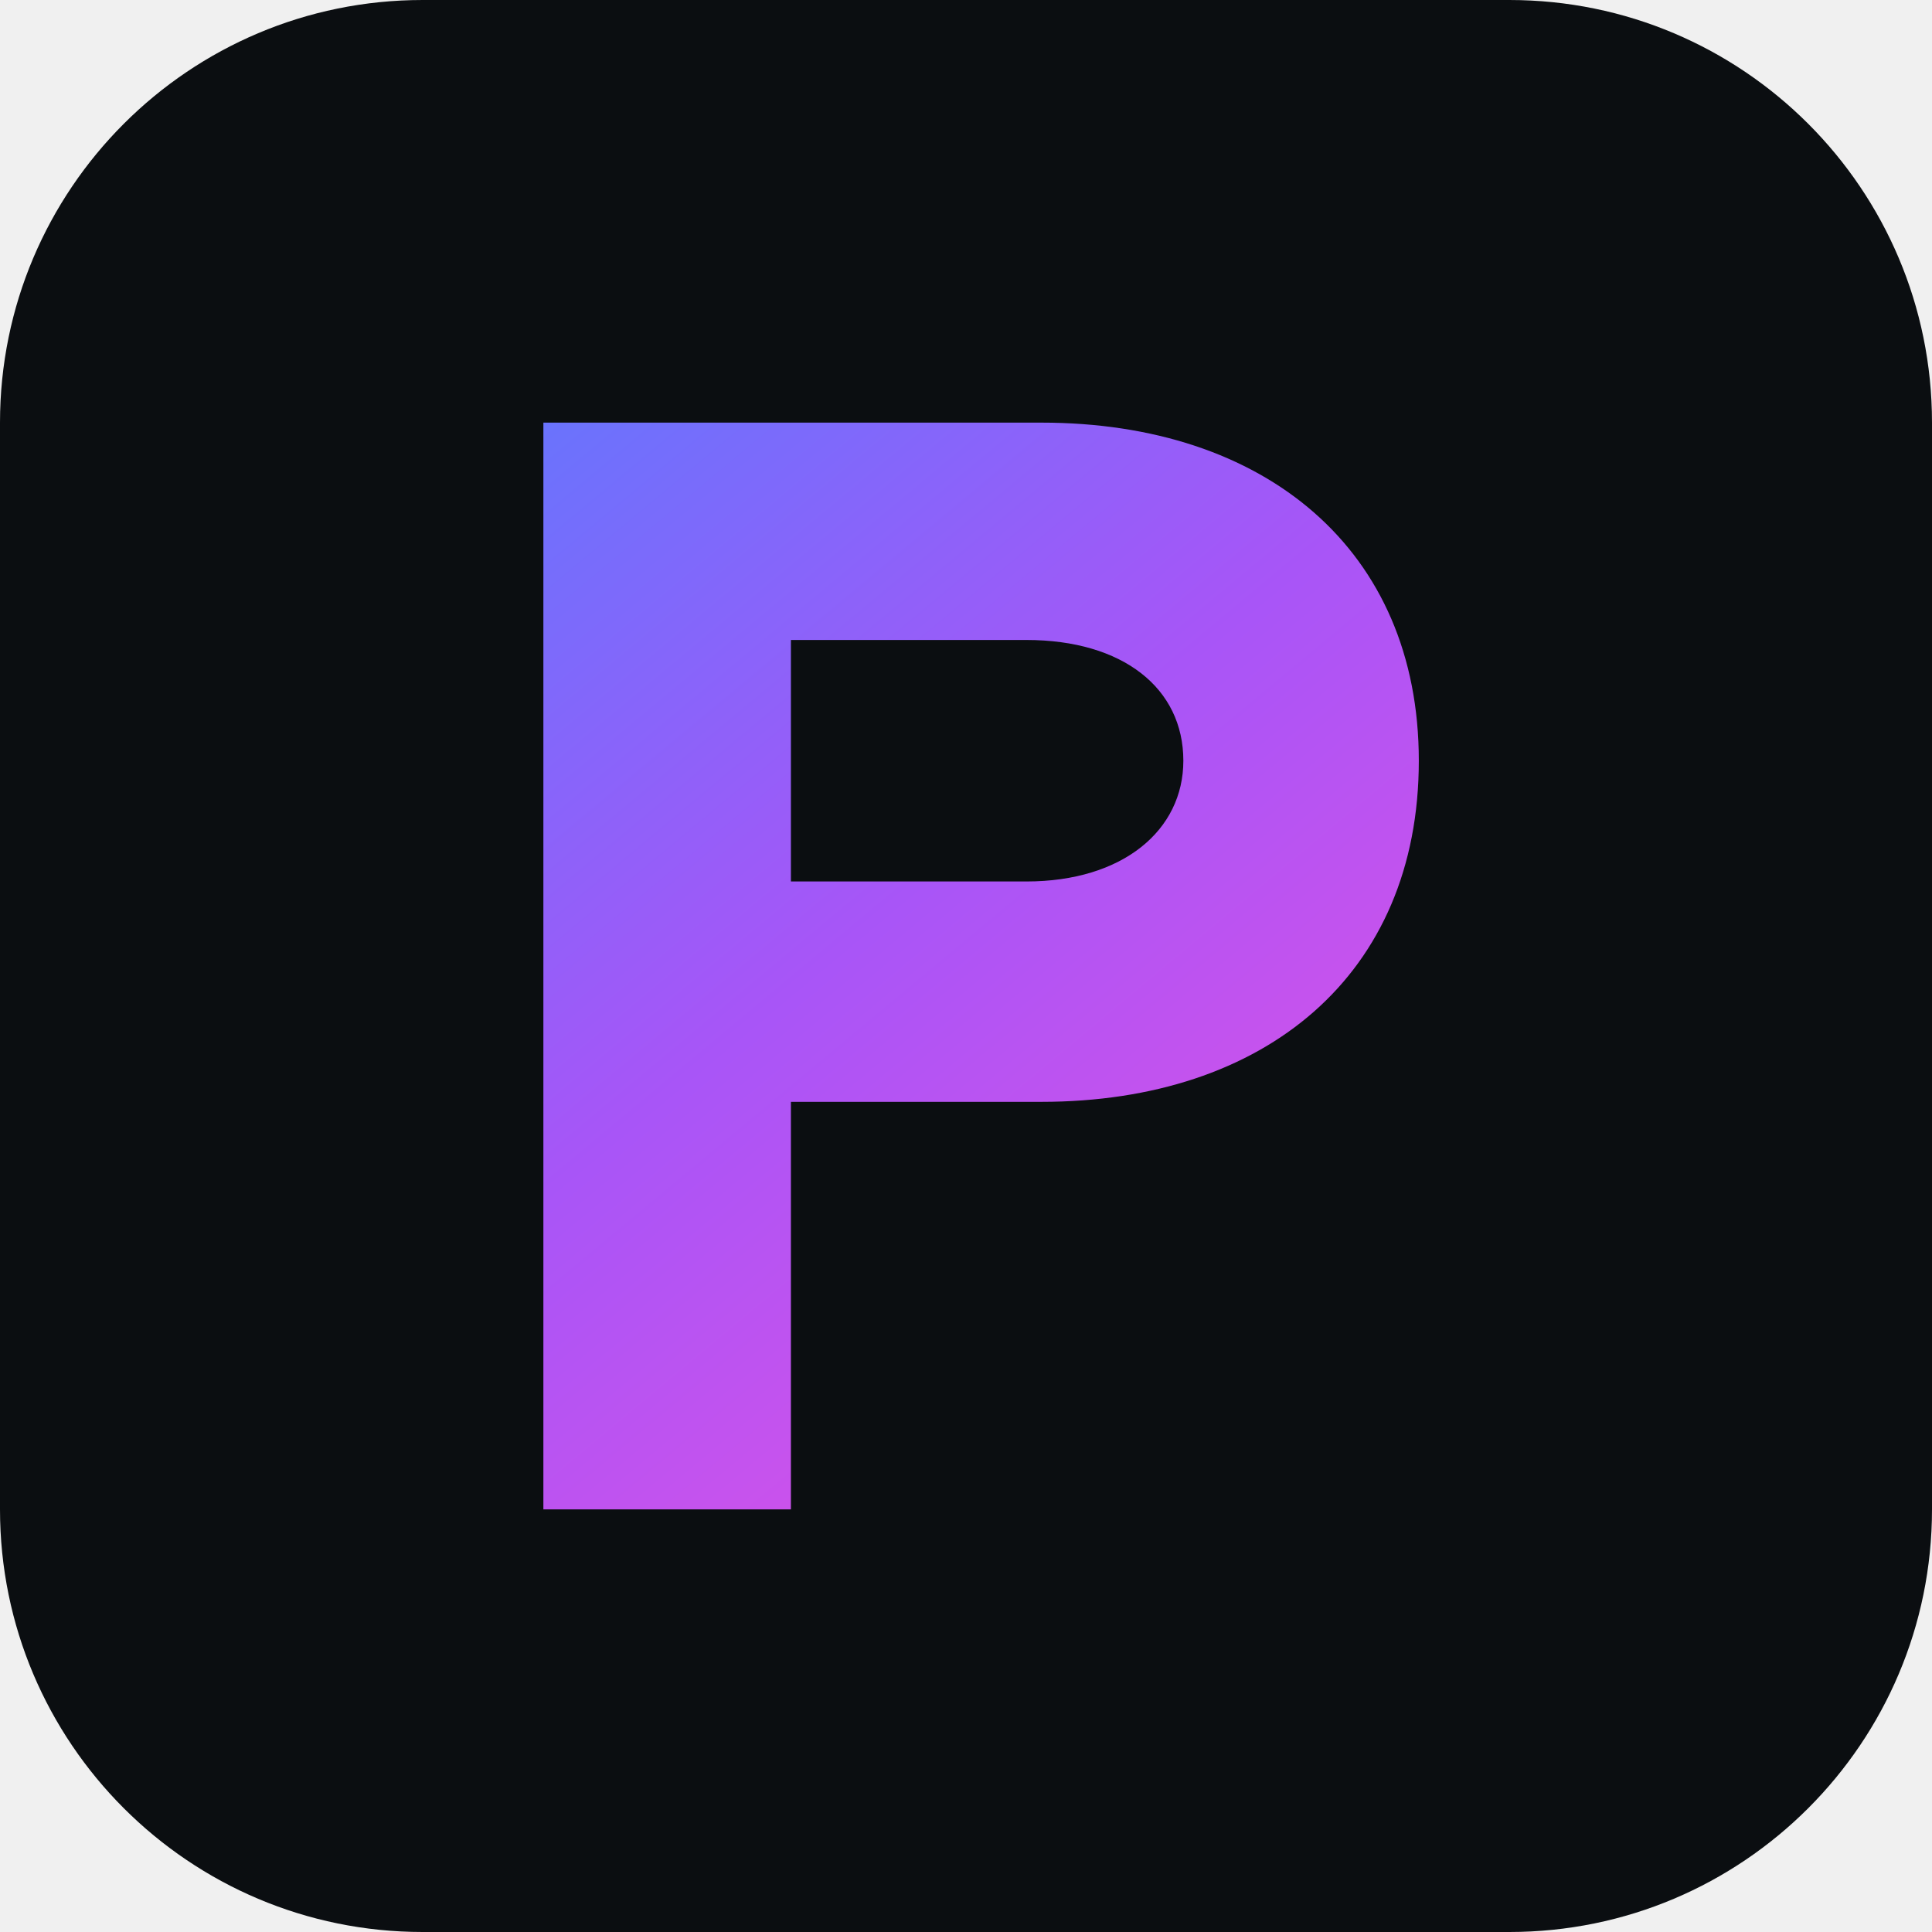
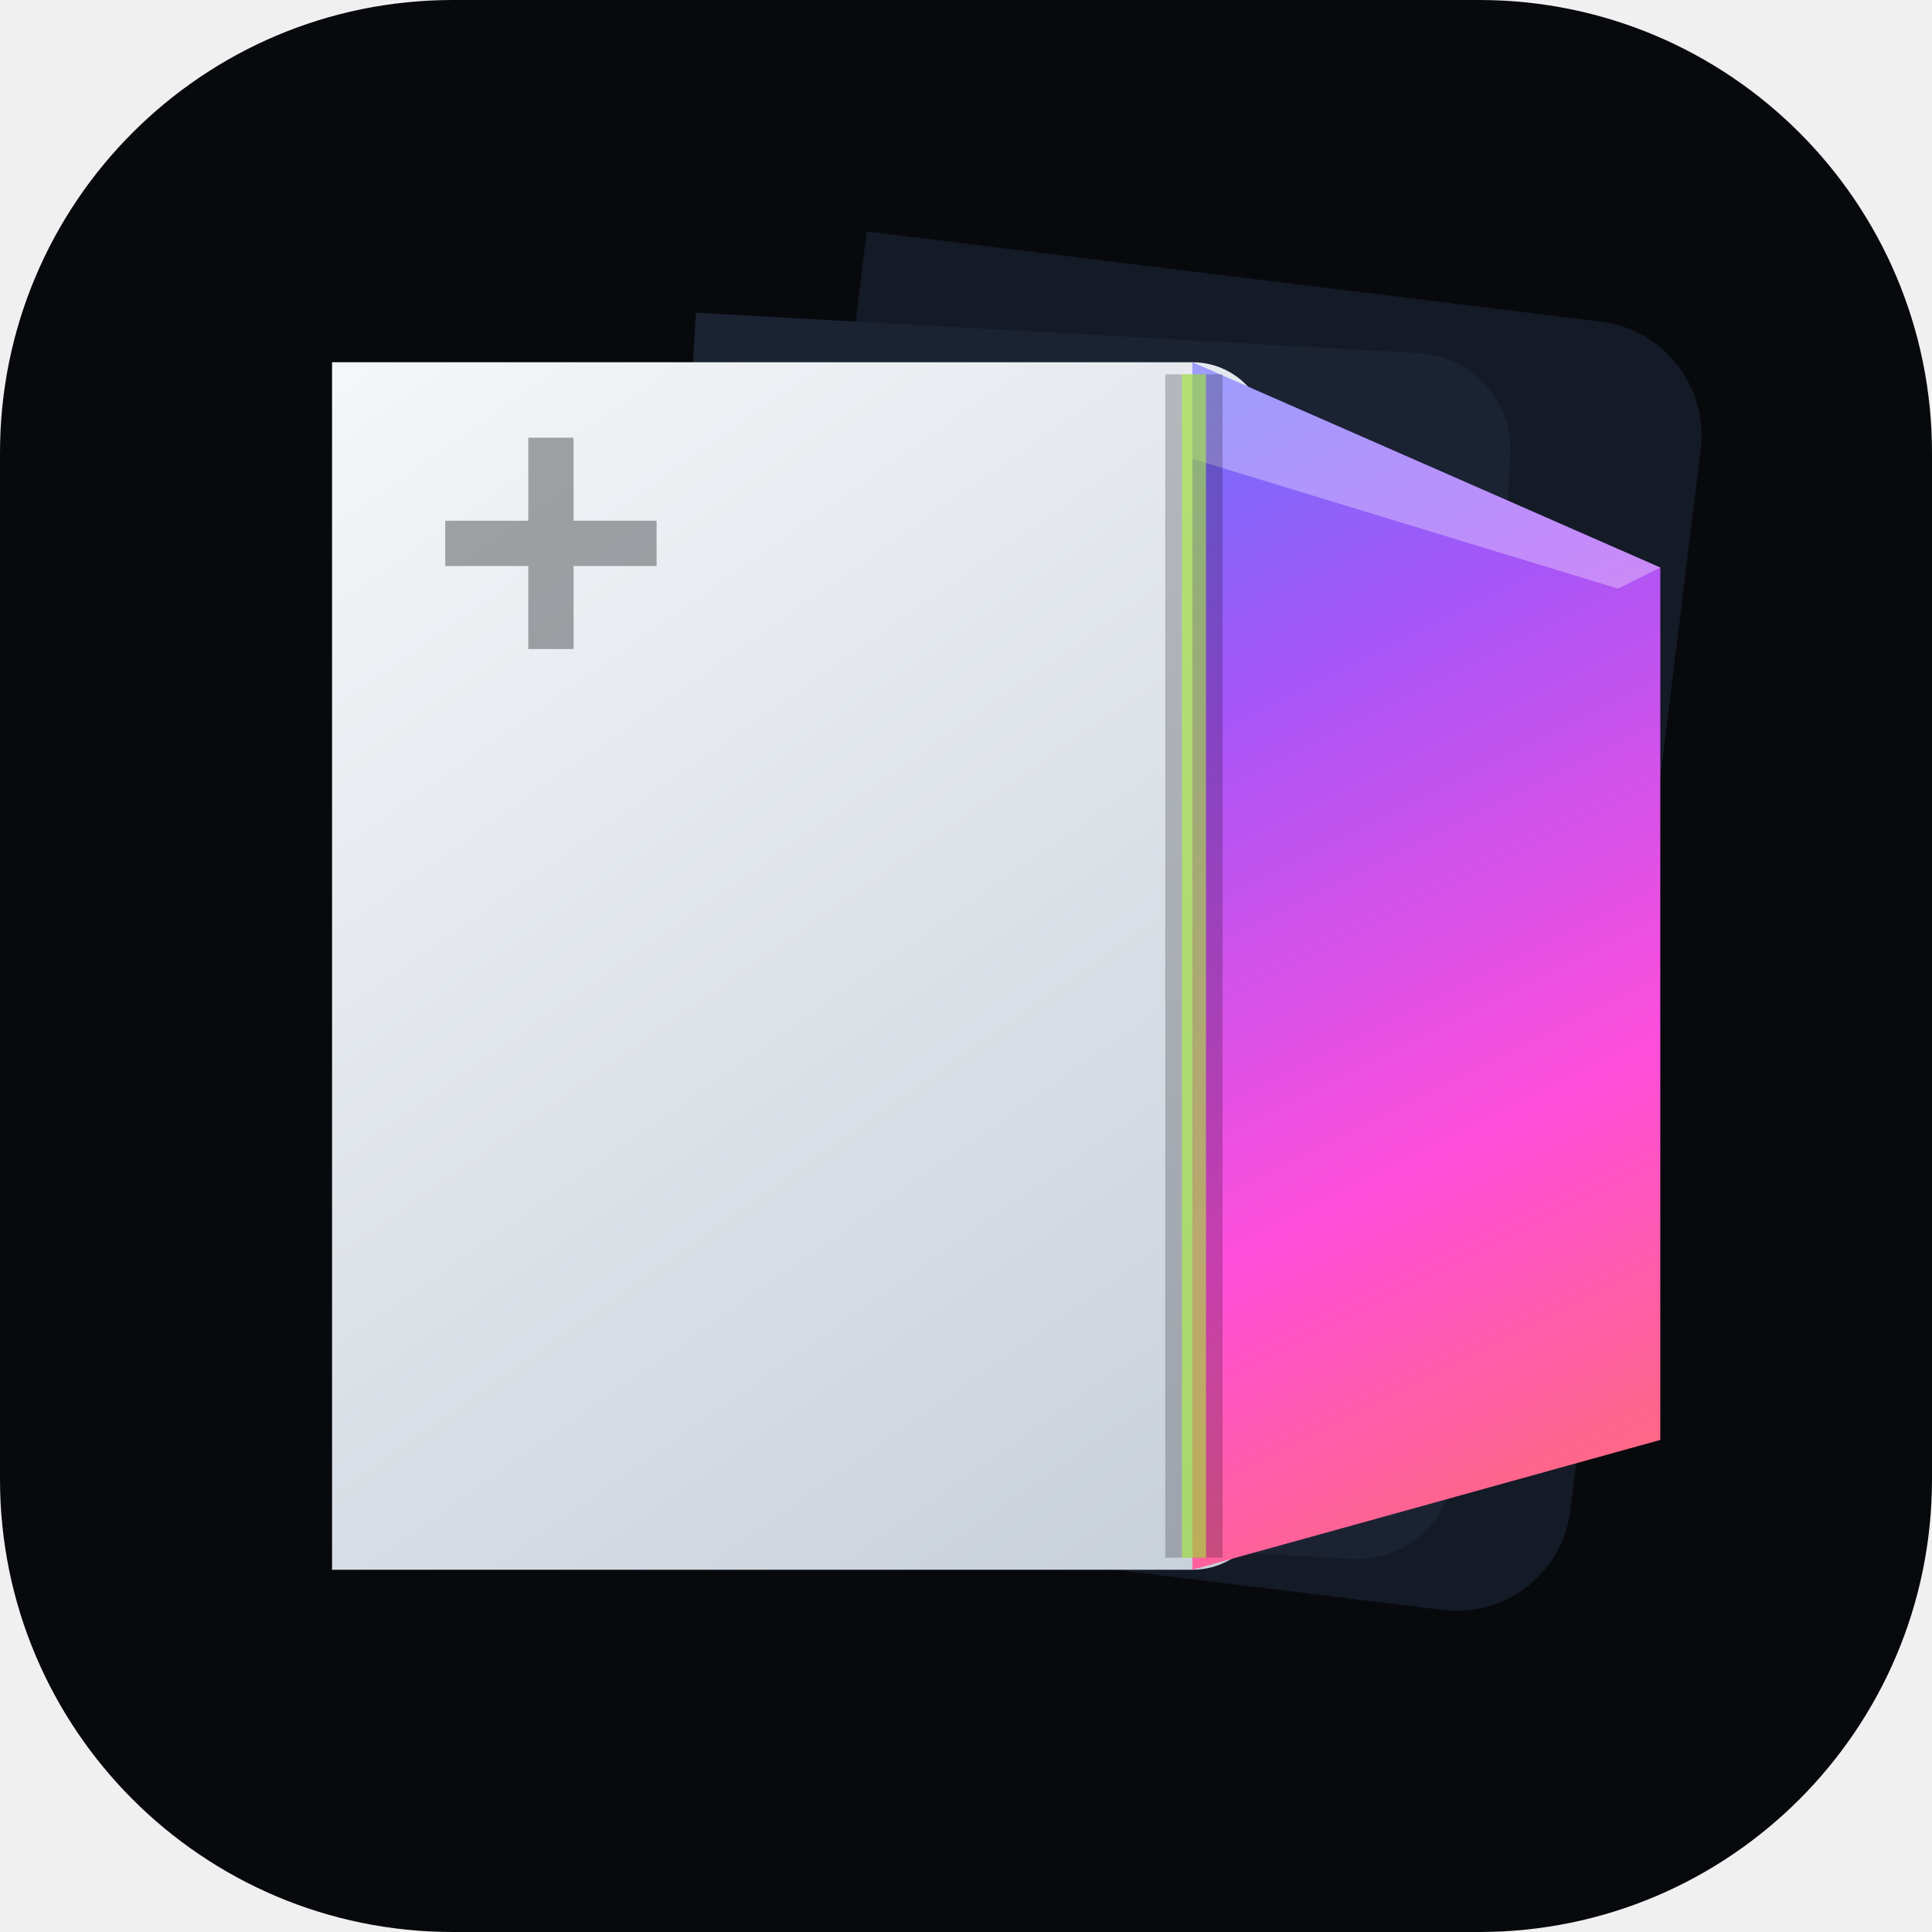
<svg xmlns="http://www.w3.org/2000/svg" viewBox="0 0 64 64" fill="none">
-   <rect width="64" height="64" rx="14" fill="#0B0E11" />
+   <rect width="64" height="64" rx="15" fill="#07090d" />
  <defs>
-     <linearGradient id="g" x1="12" y1="8" x2="52" y2="56" gradientUnits="userSpaceOnUse">
+     <linearGradient id="fold" x1="34" y1="8" x2="58" y2="56" gradientUnits="userSpaceOnUse">
      <stop stop-color="#4F80FF" />
-       <stop offset="0.45" stop-color="#A855F7" />
-       <stop offset="1" stop-color="#FF4EDB" />
+       <stop offset="0.32" stop-color="#A855F7" />
+       <stop offset="0.62" stop-color="#FF4EDB" />
+       <stop offset="1" stop-color="#FF7A45" />
+     </linearGradient>
+     <linearGradient id="edge" x1="12" y1="12" x2="40" y2="52" gradientUnits="userSpaceOnUse">
+       <stop stop-color="#f4f6f8" />
+       <stop offset="1" stop-color="#c8d0da" />
    </linearGradient>
  </defs>
-   <path fill="url(#g)" d="M18 14h16.5c7.4 0 12.5 4.2 12.5 11.2 0 7.1-5.1 11.3-12.5 11.3H26.2V50H18V14zm8.2 15.2h7.8c3.2 0 5.2-1.7 5.2-4 0-2.4-2-4-5.2-4h-7.8v8z" />
+   <path d="M26 9h24.5a3.8 3.8 0 0 1 3.8 3.8v35.4a3.8 3.8 0 0 1-3.8 3.8H26V9z" fill="#141a26" transform="rotate(7 38.25 30.5)" />
+   <path d="M22 11h24a3.2 3.2 0 0 1 3.2 3.2v33.6a3.2 3.2 0 0 1-3.2 3.2H22V11z" fill="#1b2333" transform="rotate(3.2 34 29.5)" />
+   <path d="M11 12h28.5a2.5 2.5 0 0 1 2.5 2.5v35a2.5 2.5 0 0 1-2.5 2.5H11V12z" fill="url(#edge)" />
+   <path d="M39.5 12 55 18.8v28.9L39.5 52V12z" fill="url(#fold)" />
+   <path d="M39.5 12 55 18.8l-1.4.7L39.5 15.2V12z" fill="#fff" fill-opacity="0.32" />
+   <path d="M38.6 12.4h1.9V51.6h-1.9z" fill="#07090d" fill-opacity="0.22" />
+   <path d="M39.15 12.4h0.8V51.6h-0.8z" fill="#b2ff3a" fill-opacity="0.55" />
+   <path d="M15.5 18h5.5M18.25 15.25v5.5" stroke="#07090d" stroke-opacity="0.35" stroke-width="1.5" stroke-linecap="square" />
</svg>
